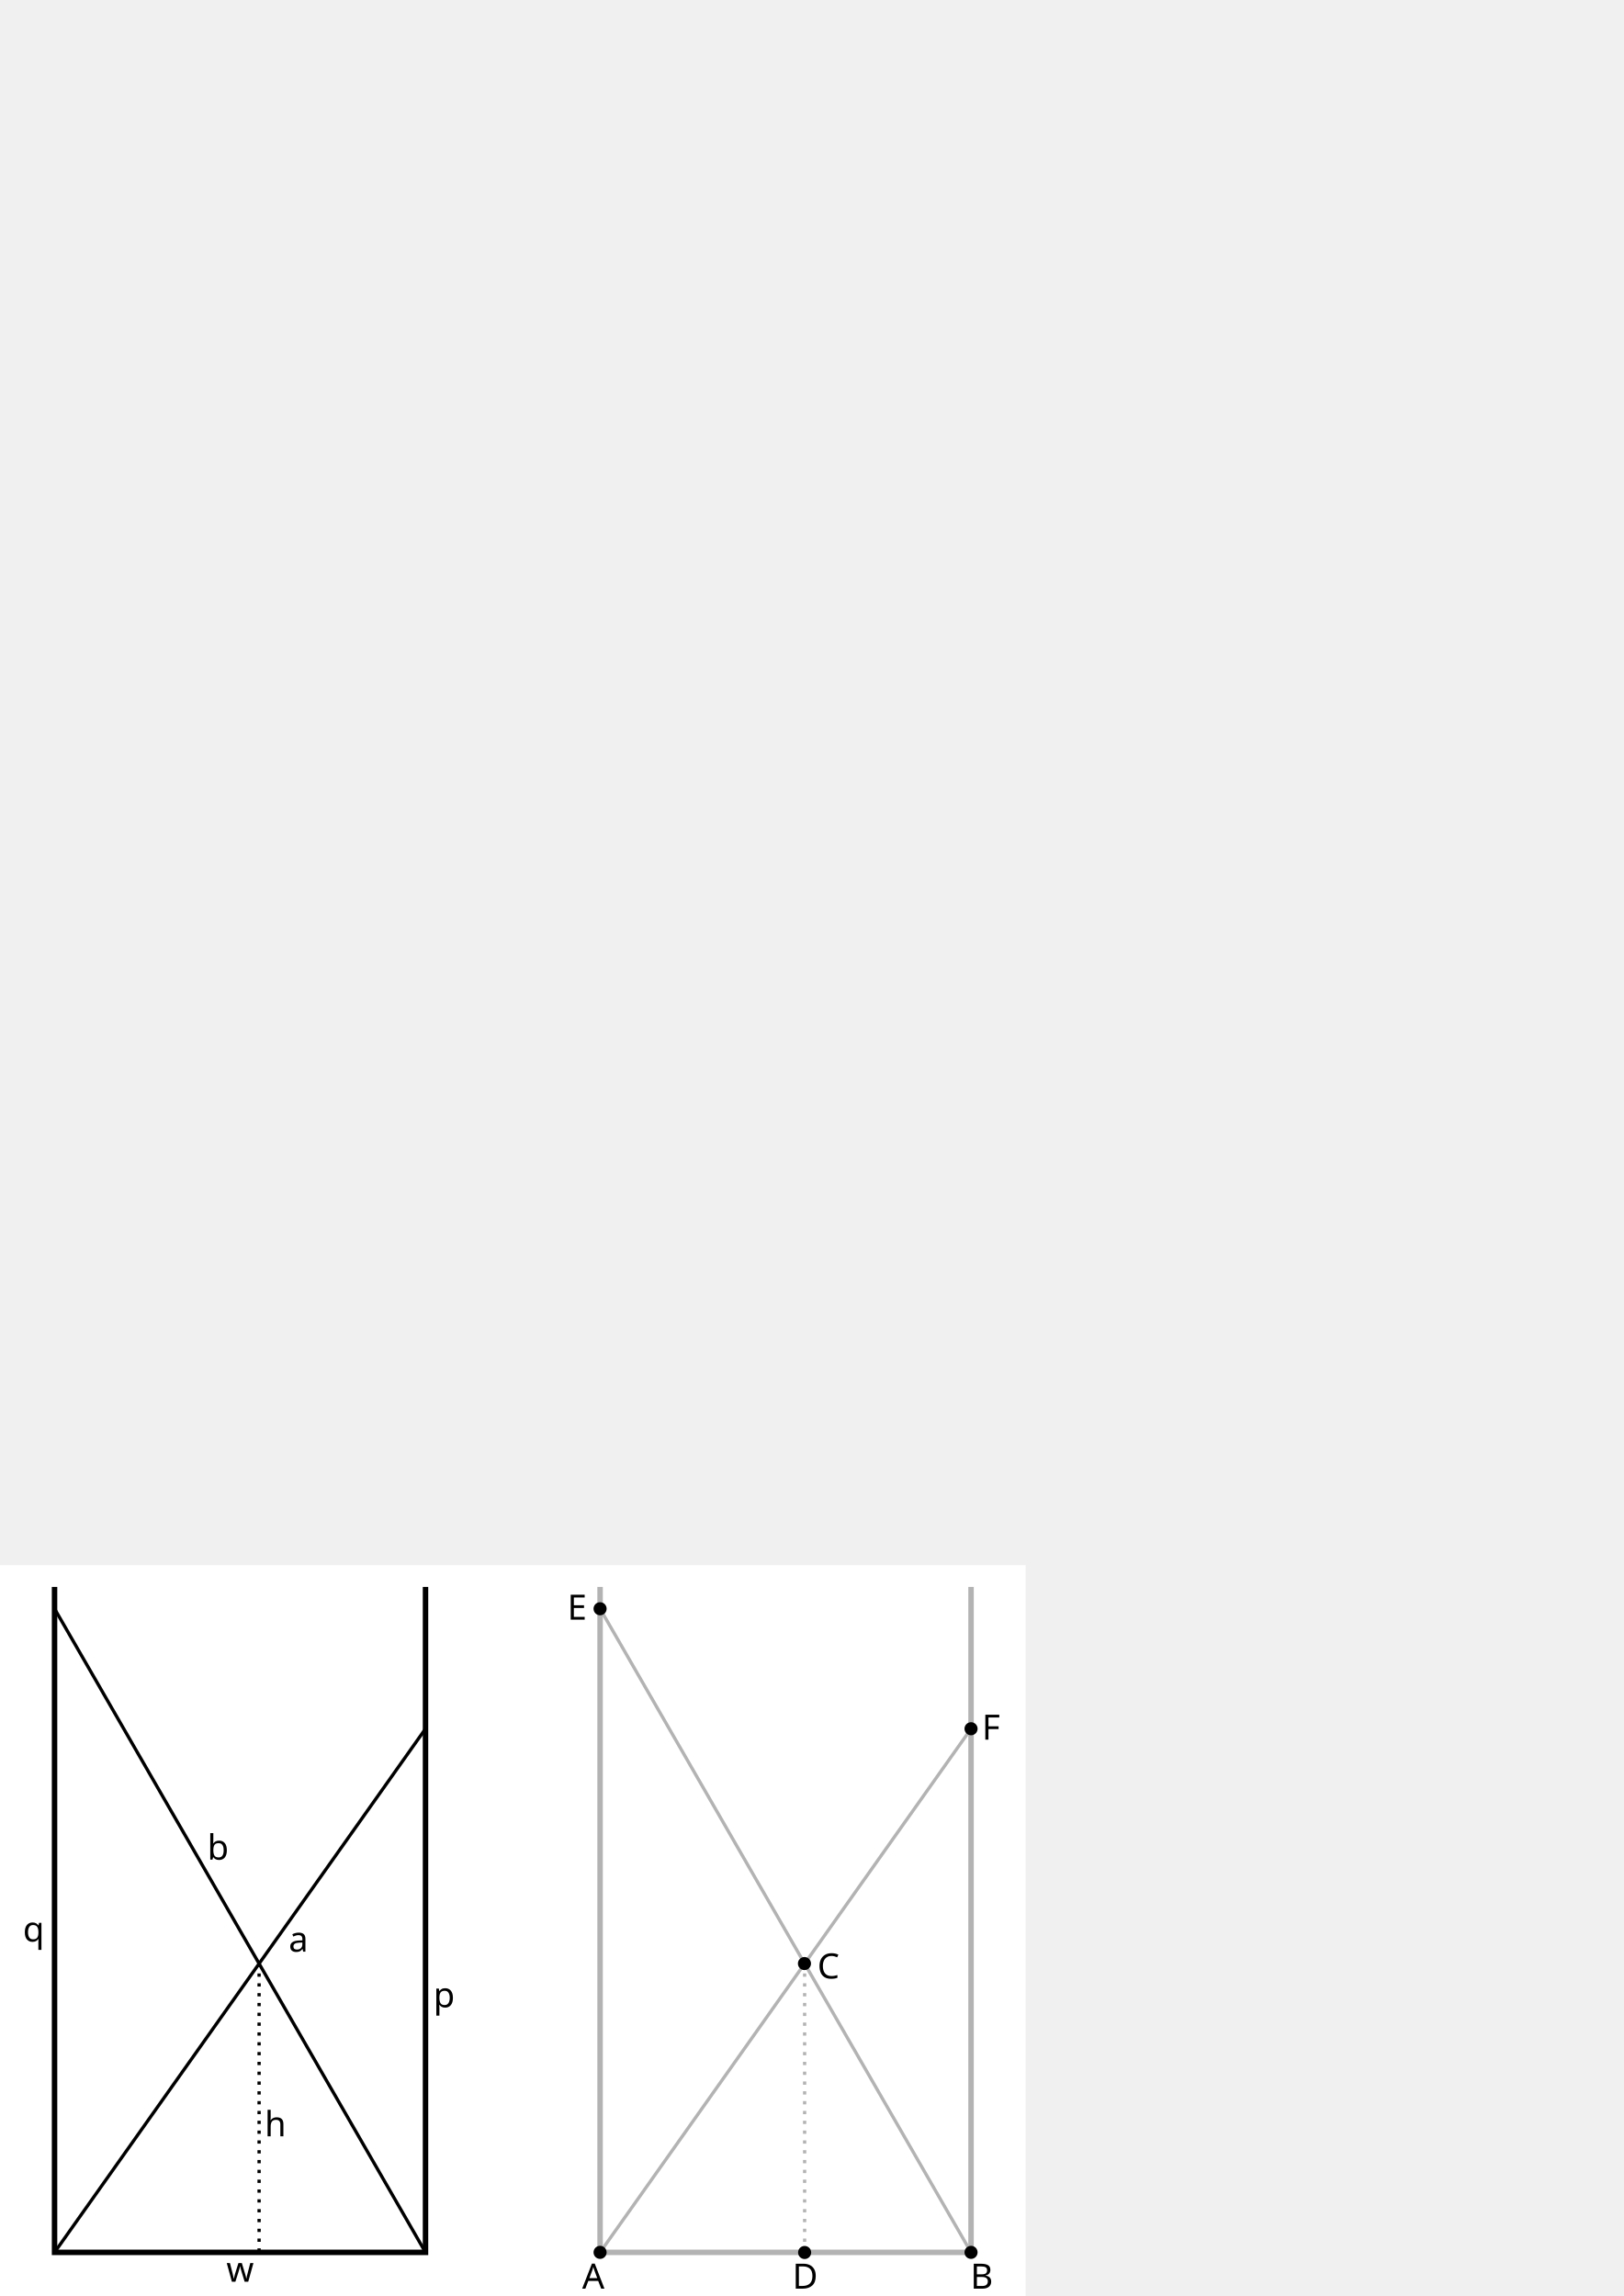
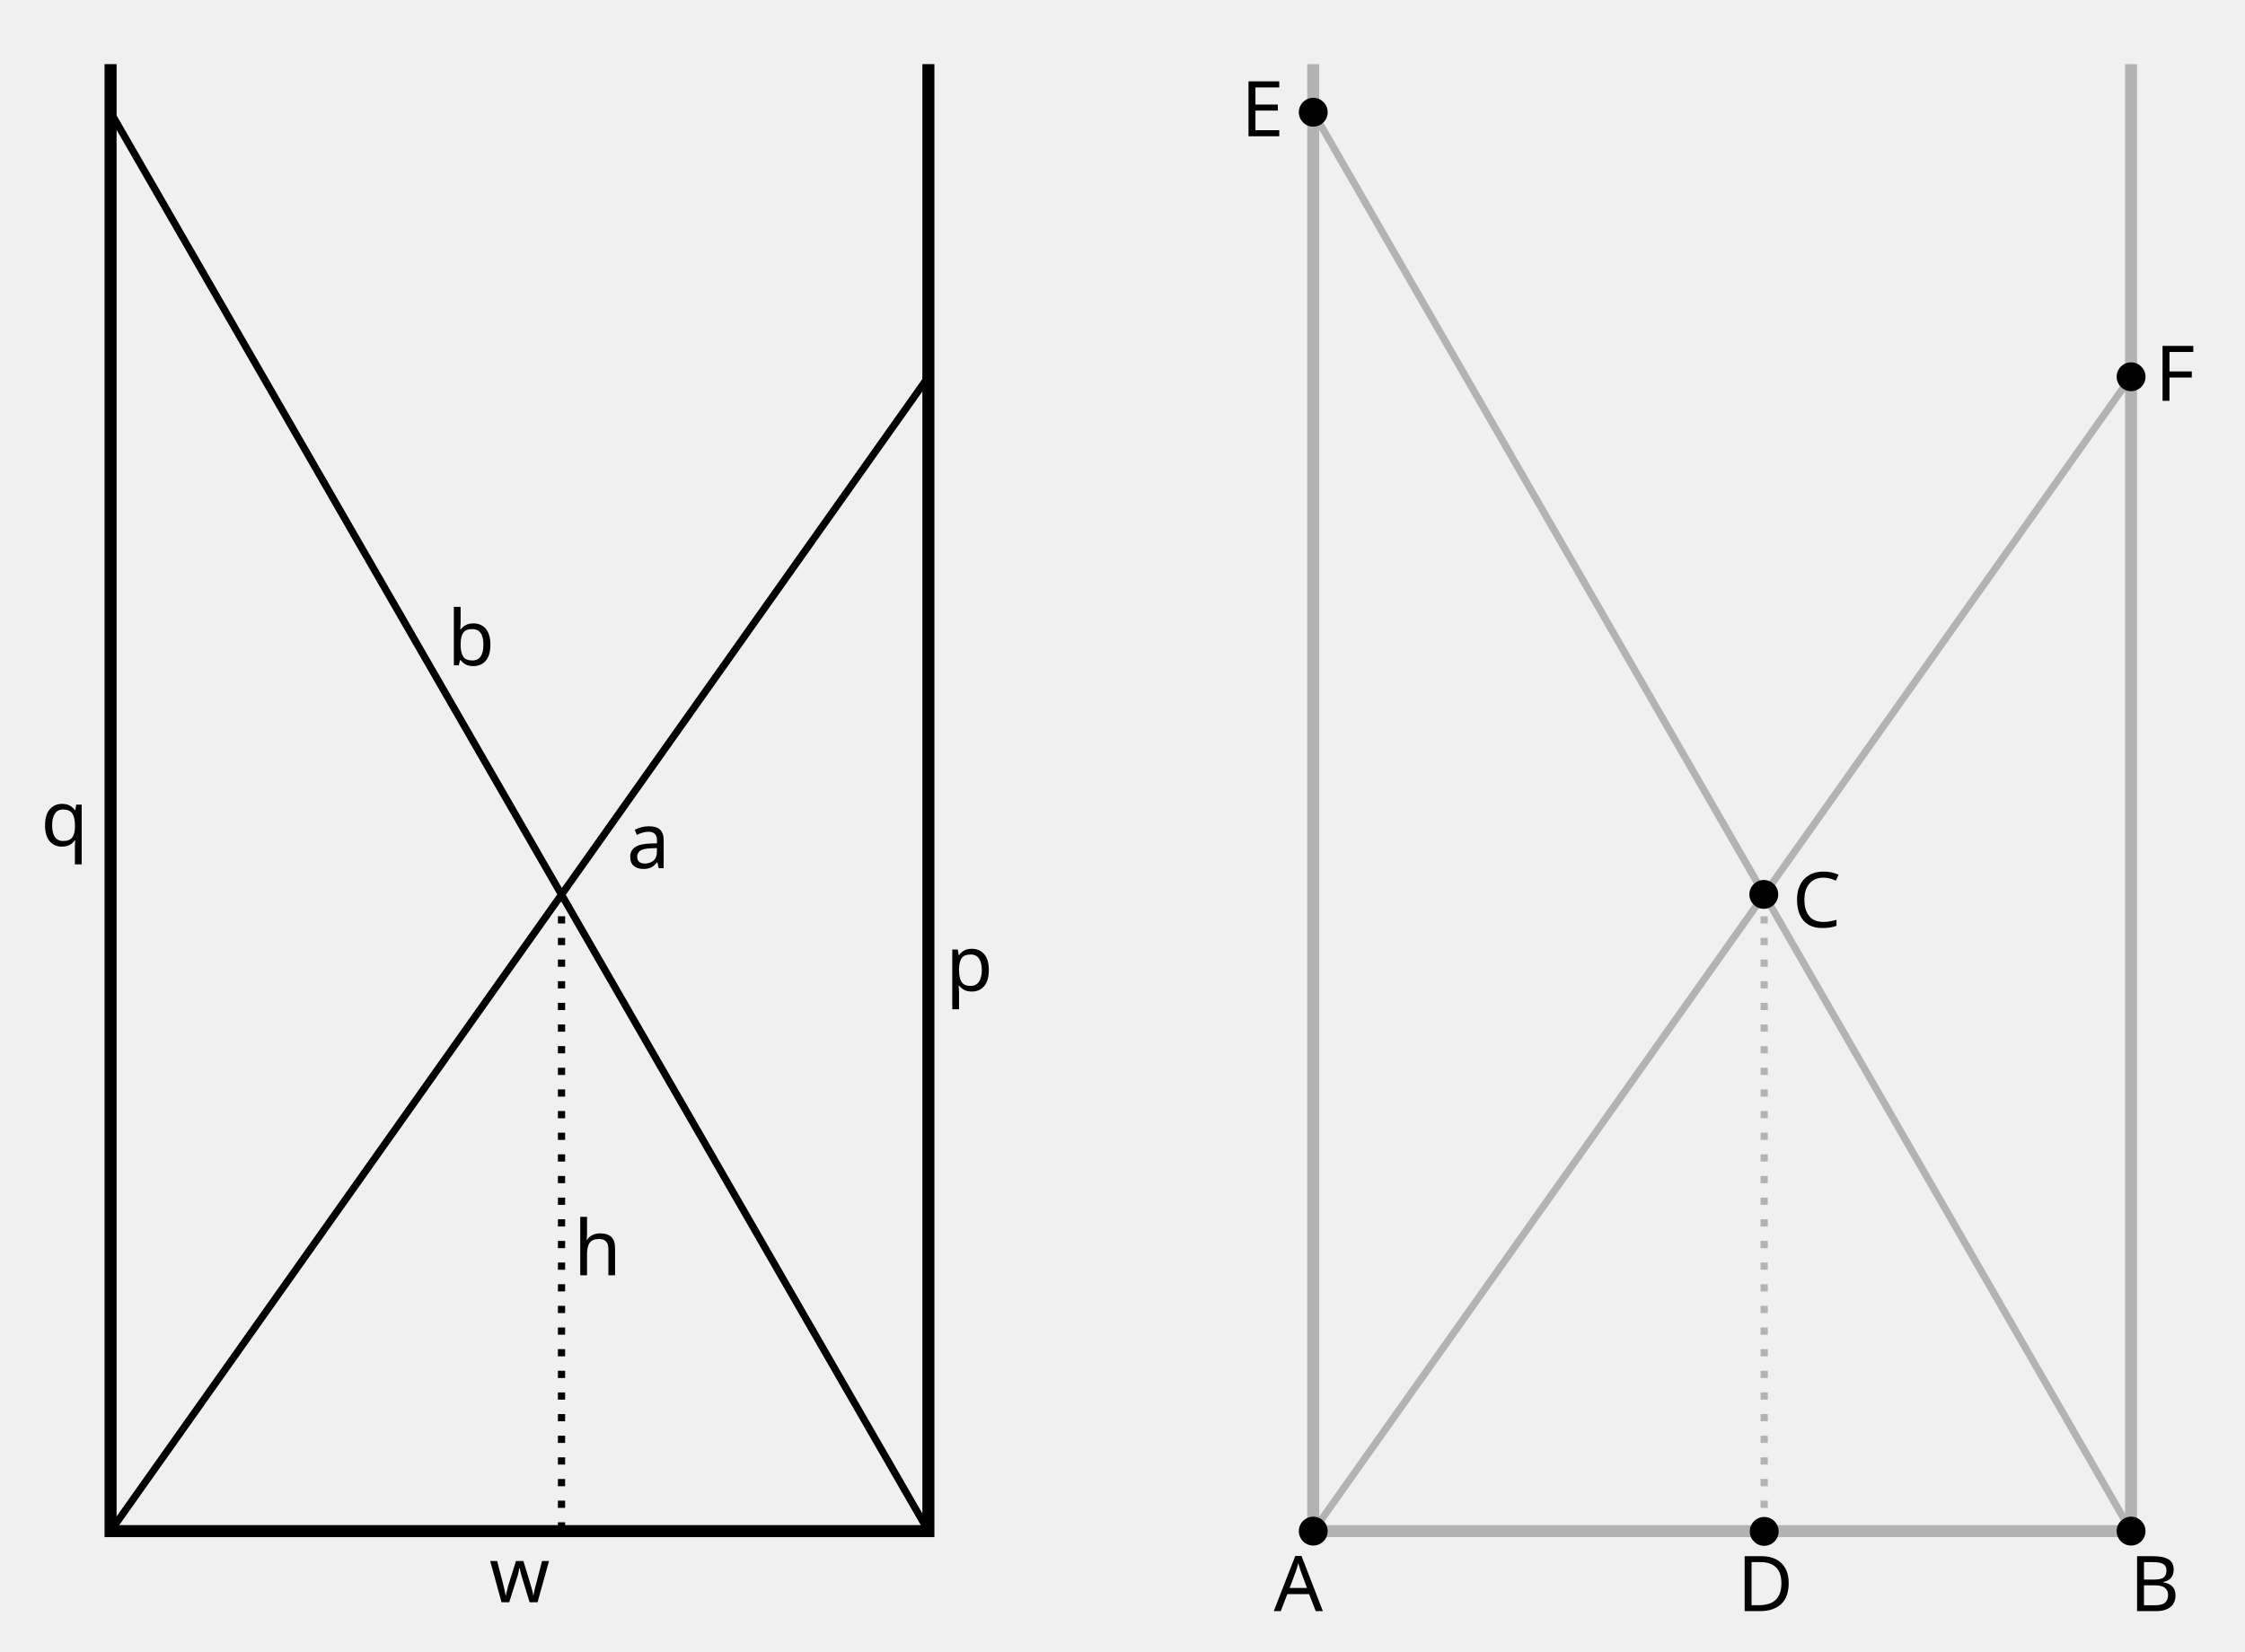
- <svg xmlns="http://www.w3.org/2000/svg" width="744.094" height="1052.362" id="svg2" version="1.1">
-   <defs id="defs4">
-     <marker orient="auto" refY="0.0" refX="0.0" id="Arrow1Mend" style="overflow:visible;">
-       <path id="path3803" d="M 0.0,0.0 L 5.0,-5.0 L -12.5,0.0 L 5.0,5.0 L 0.0,0.0 z " style="fill-rule:evenodd;stroke:#000000;stroke-width:1.0pt;marker-start:none;" transform="scale(0.4) rotate(180) translate(10,0)" />
-     </marker>
-     <marker orient="auto" refY="0.0" refX="0.0" id="Arrow1Mstart" style="overflow:visible">
-       <path id="path3800" d="M 0.0,0.0 L 5.0,-5.0 L -12.5,0.0 L 5.0,5.0 L 0.0,0.0 z " style="fill-rule:evenodd;stroke:#000000;stroke-width:1.0pt;marker-start:none" transform="scale(0.4) translate(10,0)" />
-     </marker>
-     <marker style="overflow:visible" id="DistanceStart" refX="0.0" refY="0.0" orient="auto">
-       <g id="g2300">
-         <path style="fill:none;stroke:#ffffff;stroke-width:1.15;stroke-linecap:square" d="M 0,0 L 2,0" id="path2306" />
-         <path style="fill:#000000;fill-rule:evenodd;stroke:none" d="M 0,0 L 13,4 L 9,0 13,-4 L 0,0 z " id="path2302" />
-         <path style="fill:none;stroke:#000000;stroke-width:1;stroke-linecap:square" d="M 0,-4 L 0,40" id="path2304" />
-       </g>
-     </marker>
-     <marker orient="auto" refY="0" refX="0" id="Arrow1Mstart-2" style="overflow:visible">
-       <path id="path3800-6" d="M 0,0 5,-5 -12.5,0 5,5 0,0 z" style="fill-rule:evenodd;stroke:#000000;stroke-width:1pt;marker-start:none" transform="matrix(0.4,0,0,0.4,4,0)" />
-     </marker>
-     <marker orient="auto" refY="0" refX="0" id="Arrow1Mend-9" style="overflow:visible">
-       <path id="path3803-0" d="M 0,0 5,-5 -12.5,0 5,5 0,0 z" style="fill-rule:evenodd;stroke:#000000;stroke-width:1pt;marker-start:none" transform="matrix(-0.4,0,0,-0.4,-4,0)" />
-     </marker>
-   </defs>
-   <g id="layer1">
-     <rect style="fill:#ffffff;fill-opacity:1;stroke-width:1.5;stroke-miterlimit:4;stroke-dasharray:none;stroke-dashoffset:0" id="rect4737" width="470" height="340" x="0" y="717.362" />
-     <path style="fill:none;stroke:#000000;stroke-width:2.5;stroke-linecap:butt;stroke-linejoin:miter;stroke-miterlimit:4;stroke-opacity:1;stroke-dasharray:none" d="m 25,727.362 0,305 170,0 0,-305" id="path2987-3" />
-     <path style="fill:none;stroke:#000000;stroke-width:1.5;stroke-linecap:butt;stroke-linejoin:miter;stroke-miterlimit:4;stroke-opacity:1;stroke-dasharray:none;stroke-dashoffset:0" d="M 25,1032.362 195,792.362" id="path3005-5" />
-     <path style="fill:none;stroke:#000000;stroke-width:1.5;stroke-linecap:butt;stroke-linejoin:miter;stroke-miterlimit:4;stroke-opacity:1;stroke-dasharray:none;stroke-dashoffset:0" d="M 195,1032.362 25,737.362" id="path3007-8" />
-     <text xml:space="preserve" style="font-size:16px;font-style:normal;font-variant:normal;font-weight:normal;font-stretch:normal;text-align:start;line-height:125%;letter-spacing:0px;word-spacing:0px;writing-mode:lr-tb;text-anchor:start;fill:#000000;fill-opacity:1;stroke:none;font-family:Sans;-inkscape-font-specification:Sans" x="95" y="852.362" id="text3009-7">
-       <tspan id="tspan3011-1" x="95" y="852.362">b</tspan>
+ <svg xmlns="http://www.w3.org/2000/svg" width="700" height="515" viewBox="0 0 466.667 343.333">
+   <g transform="translate(-11.349 -727.362)">
+     <path d="M34.333 740.695v305h170v-305" style="fill:none;stroke:#000;stroke-width:2.5;stroke-linecap:butt;stroke-linejoin:miter;stroke-miterlimit:4;stroke-dasharray:none;stroke-opacity:1" />
+     <path d="m34.333 1045.695 170-240M204.333 1045.695l-170-295" style="fill:none;stroke:#000;stroke-width:1.5;stroke-linecap:butt;stroke-linejoin:miter;stroke-miterlimit:4;stroke-dasharray:none;stroke-dashoffset:0;stroke-opacity:1" />
+     <text xml:space="preserve" x="104.333" y="865.695" style="font-style:normal;font-variant:normal;font-weight:400;font-stretch:normal;line-height:0%;font-family:sans-serif;text-align:start;letter-spacing:0;word-spacing:0;writing-mode:lr-tb;text-anchor:start;fill:#000;fill-opacity:1;stroke:none">
+       <tspan x="104.333" y="865.695" style="font-size:16px;line-height:1.25;font-family:sans-serif">b</tspan>
    </text>
-     <text xml:space="preserve" style="font-size:16px;font-style:normal;font-variant:normal;font-weight:normal;font-stretch:normal;text-align:start;line-height:125%;letter-spacing:0px;word-spacing:0px;writing-mode:lr-tb;text-anchor:start;fill:#000000;fill-opacity:1;stroke:none;font-family:Sans;-inkscape-font-specification:Sans" x="132.282" y="894.536" id="text3013-7">
-       <tspan id="tspan3015-0" x="132.282" y="894.536">a</tspan>
+     <text xml:space="preserve" x="141.616" y="907.869" style="font-style:normal;font-variant:normal;font-weight:400;font-stretch:normal;line-height:0%;font-family:sans-serif;text-align:start;letter-spacing:0;word-spacing:0;writing-mode:lr-tb;text-anchor:start;fill:#000;fill-opacity:1;stroke:none">
+       <tspan x="141.616" y="907.869" style="font-size:16px;line-height:1.25;font-family:sans-serif">a</tspan>
    </text>
-     <text xml:space="preserve" style="font-size:16px;font-style:normal;font-variant:normal;font-weight:normal;font-stretch:normal;text-align:start;line-height:125%;letter-spacing:0px;word-spacing:0px;writing-mode:lr-tb;text-anchor:start;fill:#000000;fill-opacity:1;stroke:none;font-family:Sans;-inkscape-font-specification:Sans" x="121.274" y="979.171" id="text3785-6">
-       <tspan id="tspan3787-0" x="121.274" y="979.171">h</tspan>
+     <text xml:space="preserve" x="130.608" y="992.504" style="font-style:normal;font-variant:normal;font-weight:400;font-stretch:normal;line-height:0%;font-family:sans-serif;text-align:start;letter-spacing:0;word-spacing:0;writing-mode:lr-tb;text-anchor:start;fill:#000;fill-opacity:1;stroke:none">
+       <tspan x="130.608" y="992.504" style="font-size:16px;line-height:1.25;font-family:sans-serif">h</tspan>
    </text>
-     <text xml:space="preserve" style="font-size:16px;font-style:normal;font-variant:normal;font-weight:normal;font-stretch:normal;text-align:start;line-height:125%;letter-spacing:0px;word-spacing:0px;writing-mode:lr-tb;text-anchor:start;fill:#000000;fill-opacity:1;stroke:none;font-family:Sans;-inkscape-font-specification:Sans" x="103.738" y="1045.841" id="text4621-1">
-       <tspan id="tspan4623-3" x="103.738" y="1045.841">w</tspan>
+     <text xml:space="preserve" x="113.072" y="1060.508" style="font-style:normal;font-variant:normal;font-weight:400;font-stretch:normal;line-height:0%;font-family:sans-serif;text-align:start;letter-spacing:0;word-spacing:0;writing-mode:lr-tb;text-anchor:start;fill:#000;fill-opacity:1;stroke:none">
+       <tspan x="113.072" y="1060.508" style="font-size:16px;line-height:1.25;font-family:sans-serif">w</tspan>
    </text>
-     <path style="fill:none;stroke:#000000;stroke-width:1.5;stroke-linecap:butt;stroke-linejoin:miter;stroke-miterlimit:4;stroke-opacity:1;stroke-dasharray:1.5, 3;stroke-dashoffset:0" d="m 118.738,900.026 0,132.355" id="path4716" />
-     <text xml:space="preserve" style="font-size:16px;font-style:normal;font-variant:normal;font-weight:normal;font-stretch:normal;text-align:start;line-height:125%;letter-spacing:0px;word-spacing:0px;writing-mode:lr-tb;text-anchor:start;fill:#000000;fill-opacity:1;stroke:none;font-family:Sans;-inkscape-font-specification:Sans" x="10.505" y="889.89" id="text3009-7-9">
-       <tspan id="tspan3011-1-3" x="10.505" y="889.89">q</tspan>
+     <path d="M128.072 913.36v132.354" style="fill:none;stroke:#000;stroke-width:1.5;stroke-linecap:butt;stroke-linejoin:miter;stroke-miterlimit:4;stroke-dasharray:1.5,3;stroke-dashoffset:0;stroke-opacity:1" />
+     <text xml:space="preserve" x="19.838" y="903.223" style="font-style:normal;font-variant:normal;font-weight:400;font-stretch:normal;line-height:0%;font-family:sans-serif;text-align:start;letter-spacing:0;word-spacing:0;writing-mode:lr-tb;text-anchor:start;fill:#000;fill-opacity:1;stroke:none">
+       <tspan x="19.838" y="903.223" style="font-size:16px;line-height:1.25;font-family:sans-serif">q</tspan>
    </text>
-     <text xml:space="preserve" style="font-size:16px;font-style:normal;font-variant:normal;font-weight:normal;font-stretch:normal;text-align:start;line-height:125%;letter-spacing:0px;word-spacing:0px;writing-mode:lr-tb;text-anchor:start;fill:#000000;fill-opacity:1;stroke:none;font-family:Sans;-inkscape-font-specification:Sans" x="198.602" y="920.026" id="text3009-7-6">
-       <tspan id="tspan3011-1-8" x="198.602" y="920.026">p</tspan>
+     <text xml:space="preserve" x="207.936" y="933.359" style="font-style:normal;font-variant:normal;font-weight:400;font-stretch:normal;line-height:0%;font-family:sans-serif;text-align:start;letter-spacing:0;word-spacing:0;writing-mode:lr-tb;text-anchor:start;fill:#000;fill-opacity:1;stroke:none">
+       <tspan x="207.936" y="933.359" style="font-size:16px;line-height:1.25;font-family:sans-serif">p</tspan>
    </text>
-     <path style="fill:none;stroke:#b3b3b3;stroke-width:2.5;stroke-linecap:butt;stroke-linejoin:miter;stroke-miterlimit:4;stroke-opacity:1;stroke-dasharray:none" d="m 275,727.362 0,305 170,0 0,-305" id="path2987-3-4" />
-     <path style="fill:none;stroke:#b3b3b3;stroke-width:1.5;stroke-linecap:butt;stroke-linejoin:miter;stroke-miterlimit:4;stroke-opacity:1;stroke-dasharray:none;stroke-dashoffset:0" d="M 275,1032.362 445,792.362" id="path3005-5-2" />
-     <path style="fill:none;stroke:#b3b3b3;stroke-width:1.5;stroke-linecap:butt;stroke-linejoin:miter;stroke-miterlimit:4;stroke-opacity:1;stroke-dasharray:none;stroke-dashoffset:0" d="M 445,1032.362 275,737.362" id="path3007-8-9" />
-     <path style="fill:none;stroke:#b3b3b3;stroke-width:1.5;stroke-linecap:butt;stroke-linejoin:miter;stroke-miterlimit:4;stroke-opacity:1;stroke-dasharray:1.5, 3;stroke-dashoffset:0" d="m 368.738,900.026 0,132.355" id="path4716-5" />
-     <text xml:space="preserve" style="font-size:16px;font-style:normal;font-variant:normal;font-weight:normal;font-stretch:normal;text-align:start;line-height:125%;letter-spacing:0px;word-spacing:0px;writing-mode:lr-tb;text-anchor:start;fill:#000000;fill-opacity:1;stroke:none;font-family:Sans;-inkscape-font-specification:Sans" x="363.125" y="1048.993" id="text3009-7-9-3-8">
-       <tspan id="tspan3011-1-3-3-3" x="363.125" y="1048.993">D</tspan>
+     <path d="M284.333 740.695v305h170v-305" style="fill:none;stroke:#b3b3b3;stroke-width:2.5;stroke-linecap:butt;stroke-linejoin:miter;stroke-miterlimit:4;stroke-dasharray:none;stroke-opacity:1" />
+     <path d="m284.333 1045.695 170-240M454.333 1045.695l-170-295" style="fill:none;stroke:#b3b3b3;stroke-width:1.5;stroke-linecap:butt;stroke-linejoin:miter;stroke-miterlimit:4;stroke-dasharray:none;stroke-dashoffset:0;stroke-opacity:1" />
+     <path d="M378.072 913.36v132.354" style="fill:none;stroke:#b3b3b3;stroke-width:1.5;stroke-linecap:butt;stroke-linejoin:miter;stroke-miterlimit:4;stroke-dasharray:1.5,3;stroke-dashoffset:0;stroke-opacity:1" />
+     <text xml:space="preserve" x="372.459" y="1062.326" style="font-style:normal;font-variant:normal;font-weight:400;font-stretch:normal;line-height:0%;font-family:sans-serif;text-align:start;letter-spacing:0;word-spacing:0;writing-mode:lr-tb;text-anchor:start;fill:#000;fill-opacity:1;stroke:none">
+       <tspan x="372.459" y="1062.326" style="font-size:16px;line-height:1.25;font-family:sans-serif">D</tspan>
    </text>
-     <text xml:space="preserve" style="font-size:16px;font-style:normal;font-variant:normal;font-weight:normal;font-stretch:normal;text-align:start;line-height:125%;letter-spacing:0px;word-spacing:0px;writing-mode:lr-tb;text-anchor:start;fill:#000000;fill-opacity:1;stroke:none;font-family:Sans;-inkscape-font-specification:Sans" x="444.7" y="1048.993" id="text3009-7-9-8-8">
-       <tspan id="tspan3011-1-3-0-0" x="444.7" y="1048.993">B</tspan>
+     <text xml:space="preserve" x="454.034" y="1062.326" style="font-style:normal;font-variant:normal;font-weight:400;font-stretch:normal;line-height:0%;font-family:sans-serif;text-align:start;letter-spacing:0;word-spacing:0;writing-mode:lr-tb;text-anchor:start;fill:#000;fill-opacity:1;stroke:none">
+       <tspan x="454.034" y="1062.326" style="font-size:16px;line-height:1.25;font-family:sans-serif">B</tspan>
    </text>
-     <text xml:space="preserve" style="font-size:16px;font-style:normal;font-variant:normal;font-weight:normal;font-stretch:normal;text-align:start;line-height:125%;letter-spacing:0px;word-spacing:0px;writing-mode:lr-tb;text-anchor:start;fill:#000000;fill-opacity:1;stroke:none;font-family:Sans;-inkscape-font-specification:Sans" x="374.592" y="906.819" id="text3009-7-9-5-4">
-       <tspan id="tspan3011-1-3-6-0" x="374.592" y="906.819">C</tspan>
+     <text xml:space="preserve" x="383.926" y="920.152" style="font-style:normal;font-variant:normal;font-weight:400;font-stretch:normal;line-height:0%;font-family:sans-serif;text-align:start;letter-spacing:0;word-spacing:0;writing-mode:lr-tb;text-anchor:start;fill:#000;fill-opacity:1;stroke:none">
+       <tspan x="383.926" y="920.152" style="font-size:16px;line-height:1.25;font-family:sans-serif">C</tspan>
    </text>
-     <text xml:space="preserve" style="font-size:16px;font-style:normal;font-variant:normal;font-weight:normal;font-stretch:normal;text-align:start;line-height:125%;letter-spacing:0px;word-spacing:0px;writing-mode:lr-tb;text-anchor:start;fill:#000000;fill-opacity:1;stroke:none;font-family:Sans;-inkscape-font-specification:Sans" x="450" y="797.362" id="text3009-7-9-6-9">
-       <tspan id="tspan3011-1-3-4-1" x="450" y="797.362">F</tspan>
+     <text xml:space="preserve" x="459.333" y="810.695" style="font-style:normal;font-variant:normal;font-weight:400;font-stretch:normal;line-height:0%;font-family:sans-serif;text-align:start;letter-spacing:0;word-spacing:0;writing-mode:lr-tb;text-anchor:start;fill:#000;fill-opacity:1;stroke:none">
+       <tspan x="459.333" y="810.695" style="font-size:16px;line-height:1.25;font-family:sans-serif">F</tspan>
    </text>
-     <text xml:space="preserve" style="font-size:16px;font-style:normal;font-variant:normal;font-weight:normal;font-stretch:normal;text-align:start;line-height:125%;letter-spacing:0px;word-spacing:0px;writing-mode:lr-tb;text-anchor:start;fill:#000000;fill-opacity:1;stroke:none;font-family:Sans;-inkscape-font-specification:Sans" x="260" y="742.362" id="text3009-7-9-0-9">
-       <tspan id="tspan3011-1-3-04-6" x="260" y="742.362">E</tspan>
+     <text xml:space="preserve" x="269.333" y="755.695" style="font-style:normal;font-variant:normal;font-weight:400;font-stretch:normal;line-height:0%;font-family:sans-serif;text-align:start;letter-spacing:0;word-spacing:0;writing-mode:lr-tb;text-anchor:start;fill:#000;fill-opacity:1;stroke:none">
+       <tspan x="269.333" y="755.695" style="font-size:16px;line-height:1.25;font-family:sans-serif">E</tspan>
    </text>
-     <text xml:space="preserve" style="font-size:16px;font-style:normal;font-variant:normal;font-weight:normal;font-stretch:normal;text-align:start;line-height:125%;letter-spacing:0px;word-spacing:0px;writing-mode:lr-tb;text-anchor:start;fill:#000000;fill-opacity:1;stroke:none;font-family:Sans;-inkscape-font-specification:Sans" x="266.794" y="1048.993" id="text3009-7-9-62-2">
-       <tspan id="tspan3011-1-3-67-5" x="266.794" y="1048.993">A</tspan>
+     <text xml:space="preserve" x="276.128" y="1062.326" style="font-style:normal;font-variant:normal;font-weight:400;font-stretch:normal;line-height:0%;font-family:sans-serif;text-align:start;letter-spacing:0;word-spacing:0;writing-mode:lr-tb;text-anchor:start;fill:#000;fill-opacity:1;stroke:none">
+       <tspan x="276.128" y="1062.326" style="font-size:16px;line-height:1.25;font-family:sans-serif">A</tspan>
    </text>
-     <path style="fill:#000000;fill-opacity:1;stroke:none;stroke-linejoin:round;stroke-opacity:1" id="path3340" d="m 278,737.362 a 3,3 0 1 1 -6,0 3,3 0 1 1 6,0 z" />
-     <path transform="translate(170,295)" style="fill:#000000;fill-opacity:1;stroke:none" id="path3340-7" d="m 278,737.362 a 3,3 0 1 1 -6,0 3,3 0 1 1 6,0 z" />
-     <path transform="translate(0,295)" style="fill:#000000;fill-opacity:1;stroke:none" id="path3340-0" d="m 278,737.362 a 3,3 0 1 1 -6,0 3,3 0 1 1 6,0 z" />
-     <path transform="translate(93.73874,295.0579)" style="fill:#000000;fill-opacity:1;stroke:none" id="path3340-4" d="m 278,737.362 a 3,3 0 1 1 -6,0 3,3 0 1 1 6,0 z" />
-     <path transform="translate(93.65773,162.623)" style="fill:#000000;fill-opacity:1;stroke:none" id="path3340-8" d="m 278,737.362 a 3,3 0 1 1 -6,0 3,3 0 1 1 6,0 z" />
-     <path transform="translate(170,55)" style="fill:#000000;fill-opacity:1;stroke:none" id="path3340-48" d="m 278,737.362 a 3,3 0 1 1 -6,0 3,3 0 1 1 6,0 z" />
+     <circle cx="284.333" cy="750.695" r="3" style="fill:#000;fill-opacity:1;stroke:none;stroke-linejoin:round;stroke-opacity:1" />
+     <circle cx="454.333" cy="1045.696" r="3" style="fill:#000;fill-opacity:1;stroke:none" />
+     <circle cx="284.333" cy="1045.696" r="3" style="fill:#000;fill-opacity:1;stroke:none" />
+     <circle cx="378.072" cy="1045.754" r="3" style="fill:#000;fill-opacity:1;stroke:none" />
+     <circle cx="377.991" cy="913.318" r="3" style="fill:#000;fill-opacity:1;stroke:none" />
+     <circle cx="454.333" cy="805.695" r="3" style="fill:#000;fill-opacity:1;stroke:none" />
  </g>
</svg>
